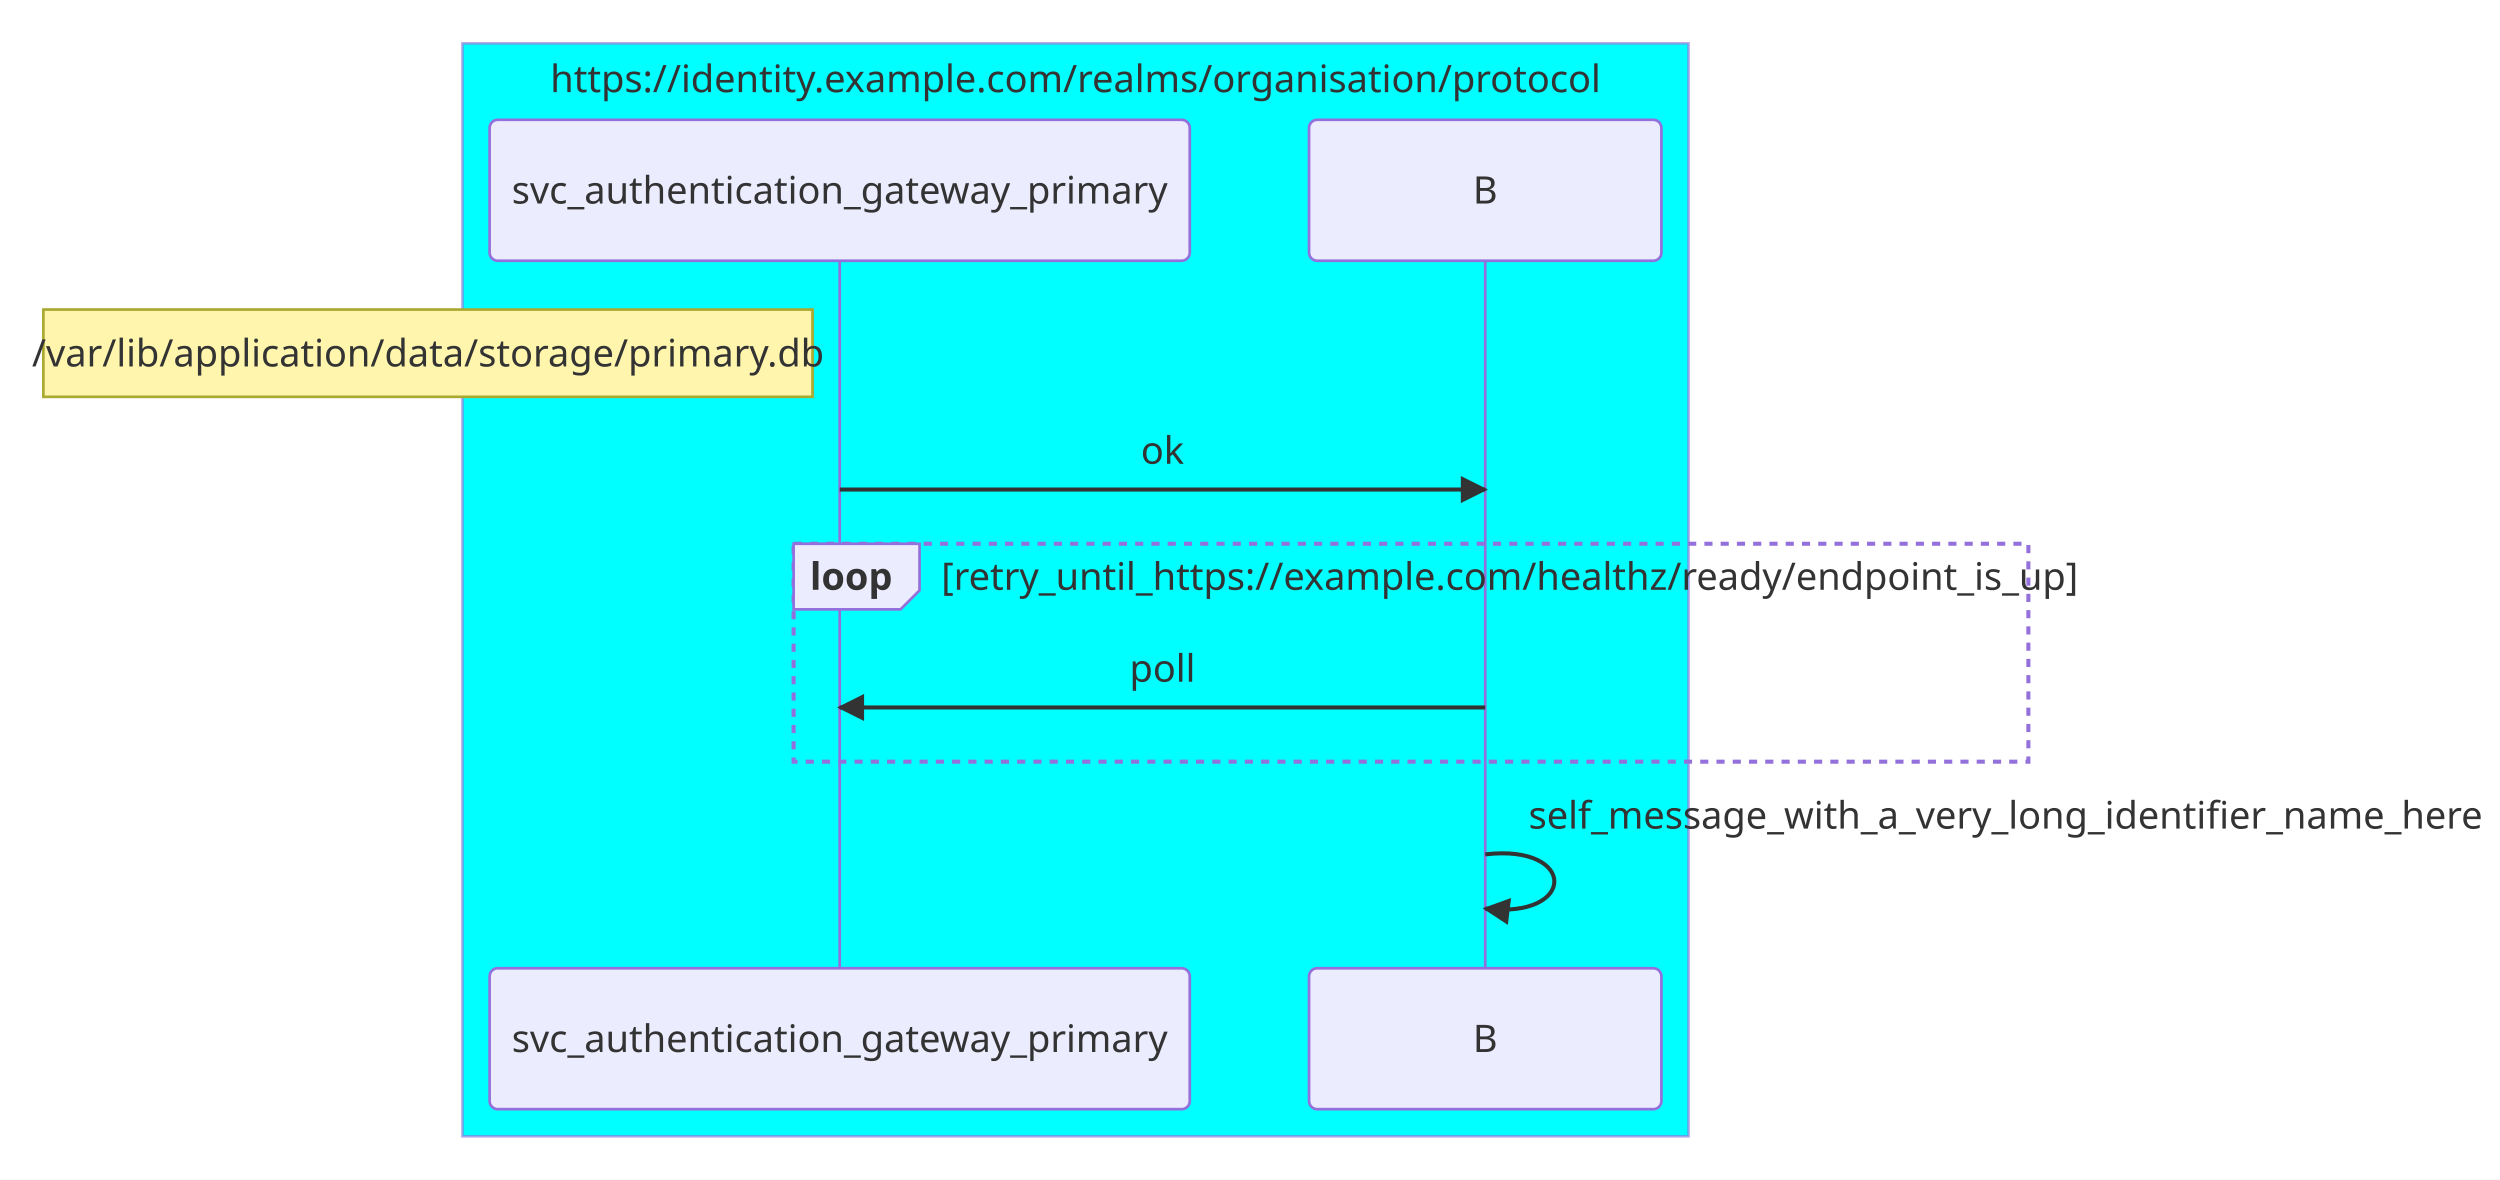
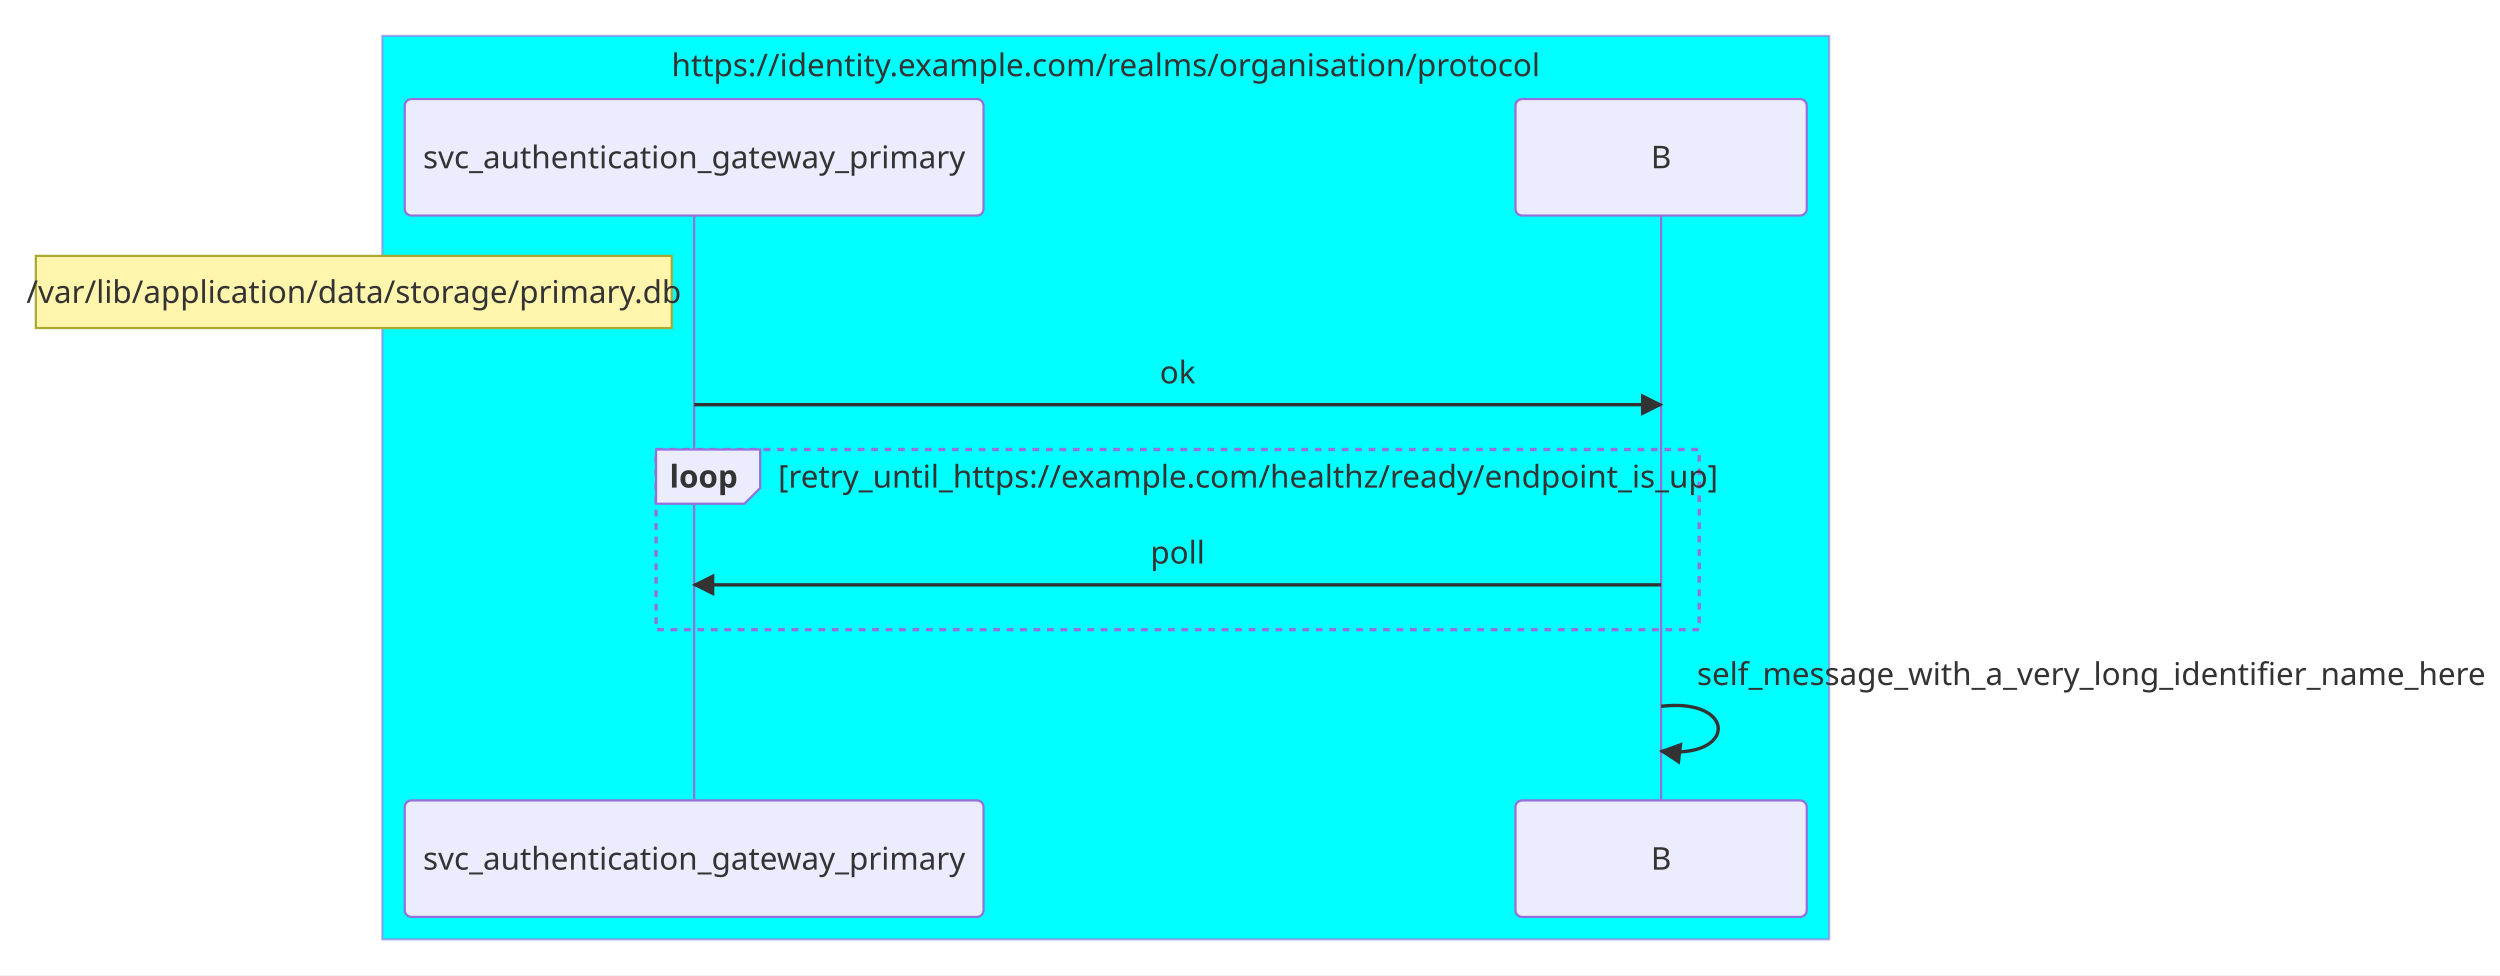
- <svg xmlns="http://www.w3.org/2000/svg" width="922.3" height="435.2" viewBox="0 0 922.3 435.2" font-family="sans-serif" font-size="14">
+ <svg xmlns="http://www.w3.org/2000/svg" width="1115.68" height="435.2" viewBox="0 0 1115.68 435.2" font-family="sans-serif" font-size="14">
  <defs>
    <marker id="m1k8wbmz-seq-arrow" viewBox="0 0 10 10" refX="9" refY="5" markerUnits="userSpaceOnUse" markerWidth="10" markerHeight="10" orient="auto-start-reverse">
      <path d="M0,0 L10,5 L0,10 z" fill="#333333" />
    </marker>
    <marker id="m1k8wbmz-seq-open" viewBox="0 0 10 10" refX="9" refY="5" markerUnits="userSpaceOnUse" markerWidth="11" markerHeight="11" orient="auto-start-reverse">
      <path d="M1,1 L9,5 L1,9" fill="none" stroke="#333333" stroke-width="1.5" />
    </marker>
  </defs>
  <rect width="100%" height="100%" fill="#ffffff" />
  <g transform="translate(170.62,16)">
-     <rect x="0" y="0" width="452.31" height="403.2" fill="aqua" stroke="#9370DB" stroke-opacity="0.6" />
-     <text x="226.16" y="18" fill="#333333" text-anchor="middle">https://identity.example.com/realms/organisation/protocol</text>
+     <rect x="0" y="0" width="645.69" height="403.2" fill="aqua" stroke="#9370DB" stroke-opacity="0.6" />
+     <text x="322.85" y="18" fill="#333333" text-anchor="middle">https://identity.example.com/realms/organisation/protocol</text>
    <line x1="139.16" y1="80.2" x2="139.16" y2="341.2" stroke="#9370DB" />
-     <line x1="377.31" y1="80.2" x2="377.31" y2="341.2" stroke="#9370DB" />
-     <rect x="122.16" y="184.6" width="455.53" height="80.4" fill="none" stroke="#9370DB" stroke-width="1.5" stroke-dasharray="3,3" />
+     <line x1="570.69" y1="80.2" x2="570.69" y2="341.2" stroke="#9370DB" />
+     <rect x="122.16" y="184.6" width="465.53" height="80.4" fill="none" stroke="#9370DB" stroke-width="1.5" stroke-dasharray="3,3" />
    <polygon points="122.16,184.6 168.62,184.6 168.62,201.8 161.62,208.8 122.16,208.8" fill="#ECECFF" stroke="#9370DB" />
    <text x="143.39" y="201.6" fill="#333333" text-anchor="middle" font-weight="bold">loop</text>
    <text x="176.62" y="201.6" fill="#333333" text-anchor="start">[retry_until_https://example.com/healthz/ready/endpoint_is_up]</text>
-     <line x1="139.16" y1="164.6" x2="377.31" y2="164.6" stroke="#333333" stroke-width="1.5" marker-end="url(#m1k8wbmz-seq-arrow)" />
-     <text x="258.24" y="155.1" fill="#333333" text-anchor="middle">ok</text>
-     <line x1="377.31" y1="245" x2="139.16" y2="245" stroke="#333333" stroke-width="1.5" marker-end="url(#m1k8wbmz-seq-arrow)" />
-     <text x="258.24" y="235.5" fill="#333333" text-anchor="middle">poll</text>
-     <path d="M377.31,299.2 C411.31,295.2 411.31,323.2 377.31,319.2" fill="none" stroke="#333333" stroke-width="1.5" marker-end="url(#m1k8wbmz-seq-arrow)" />
-     <text x="393.31" y="289.7" fill="#333333" text-anchor="start">self_message_with_a_very_long_identifier_name_here</text>
+     <line x1="139.16" y1="164.6" x2="570.69" y2="164.6" stroke="#333333" stroke-width="1.5" marker-end="url(#m1k8wbmz-seq-arrow)" />
+     <text x="354.92" y="155.1" fill="#333333" text-anchor="middle">ok</text>
+     <line x1="570.69" y1="245" x2="139.16" y2="245" stroke="#333333" stroke-width="1.5" marker-end="url(#m1k8wbmz-seq-arrow)" />
+     <text x="354.92" y="235.5" fill="#333333" text-anchor="middle">poll</text>
+     <path d="M570.69,299.2 C604.69,295.2 604.69,323.2 570.69,319.2" fill="none" stroke="#333333" stroke-width="1.5" marker-end="url(#m1k8wbmz-seq-arrow)" />
+     <text x="586.69" y="289.7" fill="#333333" text-anchor="start">self_message_with_a_very_long_identifier_name_here</text>
    <rect x="-154.62" y="98.2" width="283.77" height="32.2" fill="#fff5ad" stroke="#aaaa33" />
    <text x="-12.73" y="119.2" fill="#333333" text-anchor="middle">/var/lib/application/data/storage/primary.db</text>
    <rect x="10" y="28.2" width="258.31" height="52" rx="3" fill="#ECECFF" stroke="#9370DB" />
    <text x="139.16" y="59.1" fill="#333333" text-anchor="middle">svc_authentication_gateway_primary</text>
    <rect x="10" y="341.2" width="258.31" height="52" rx="3" fill="#ECECFF" stroke="#9370DB" />
    <text x="139.16" y="372.1" fill="#333333" text-anchor="middle">svc_authentication_gateway_primary</text>
-     <rect x="312.31" y="28.2" width="130" height="52" rx="3" fill="#ECECFF" stroke="#9370DB" />
-     <text x="377.31" y="59.1" fill="#333333" text-anchor="middle">B</text>
-     <rect x="312.31" y="341.2" width="130" height="52" rx="3" fill="#ECECFF" stroke="#9370DB" />
-     <text x="377.31" y="372.1" fill="#333333" text-anchor="middle">B</text>
+     <rect x="505.69" y="28.2" width="130" height="52" rx="3" fill="#ECECFF" stroke="#9370DB" />
+     <text x="570.69" y="59.1" fill="#333333" text-anchor="middle">B</text>
+     <rect x="505.69" y="341.2" width="130" height="52" rx="3" fill="#ECECFF" stroke="#9370DB" />
+     <text x="570.69" y="372.1" fill="#333333" text-anchor="middle">B</text>
  </g>
</svg>
